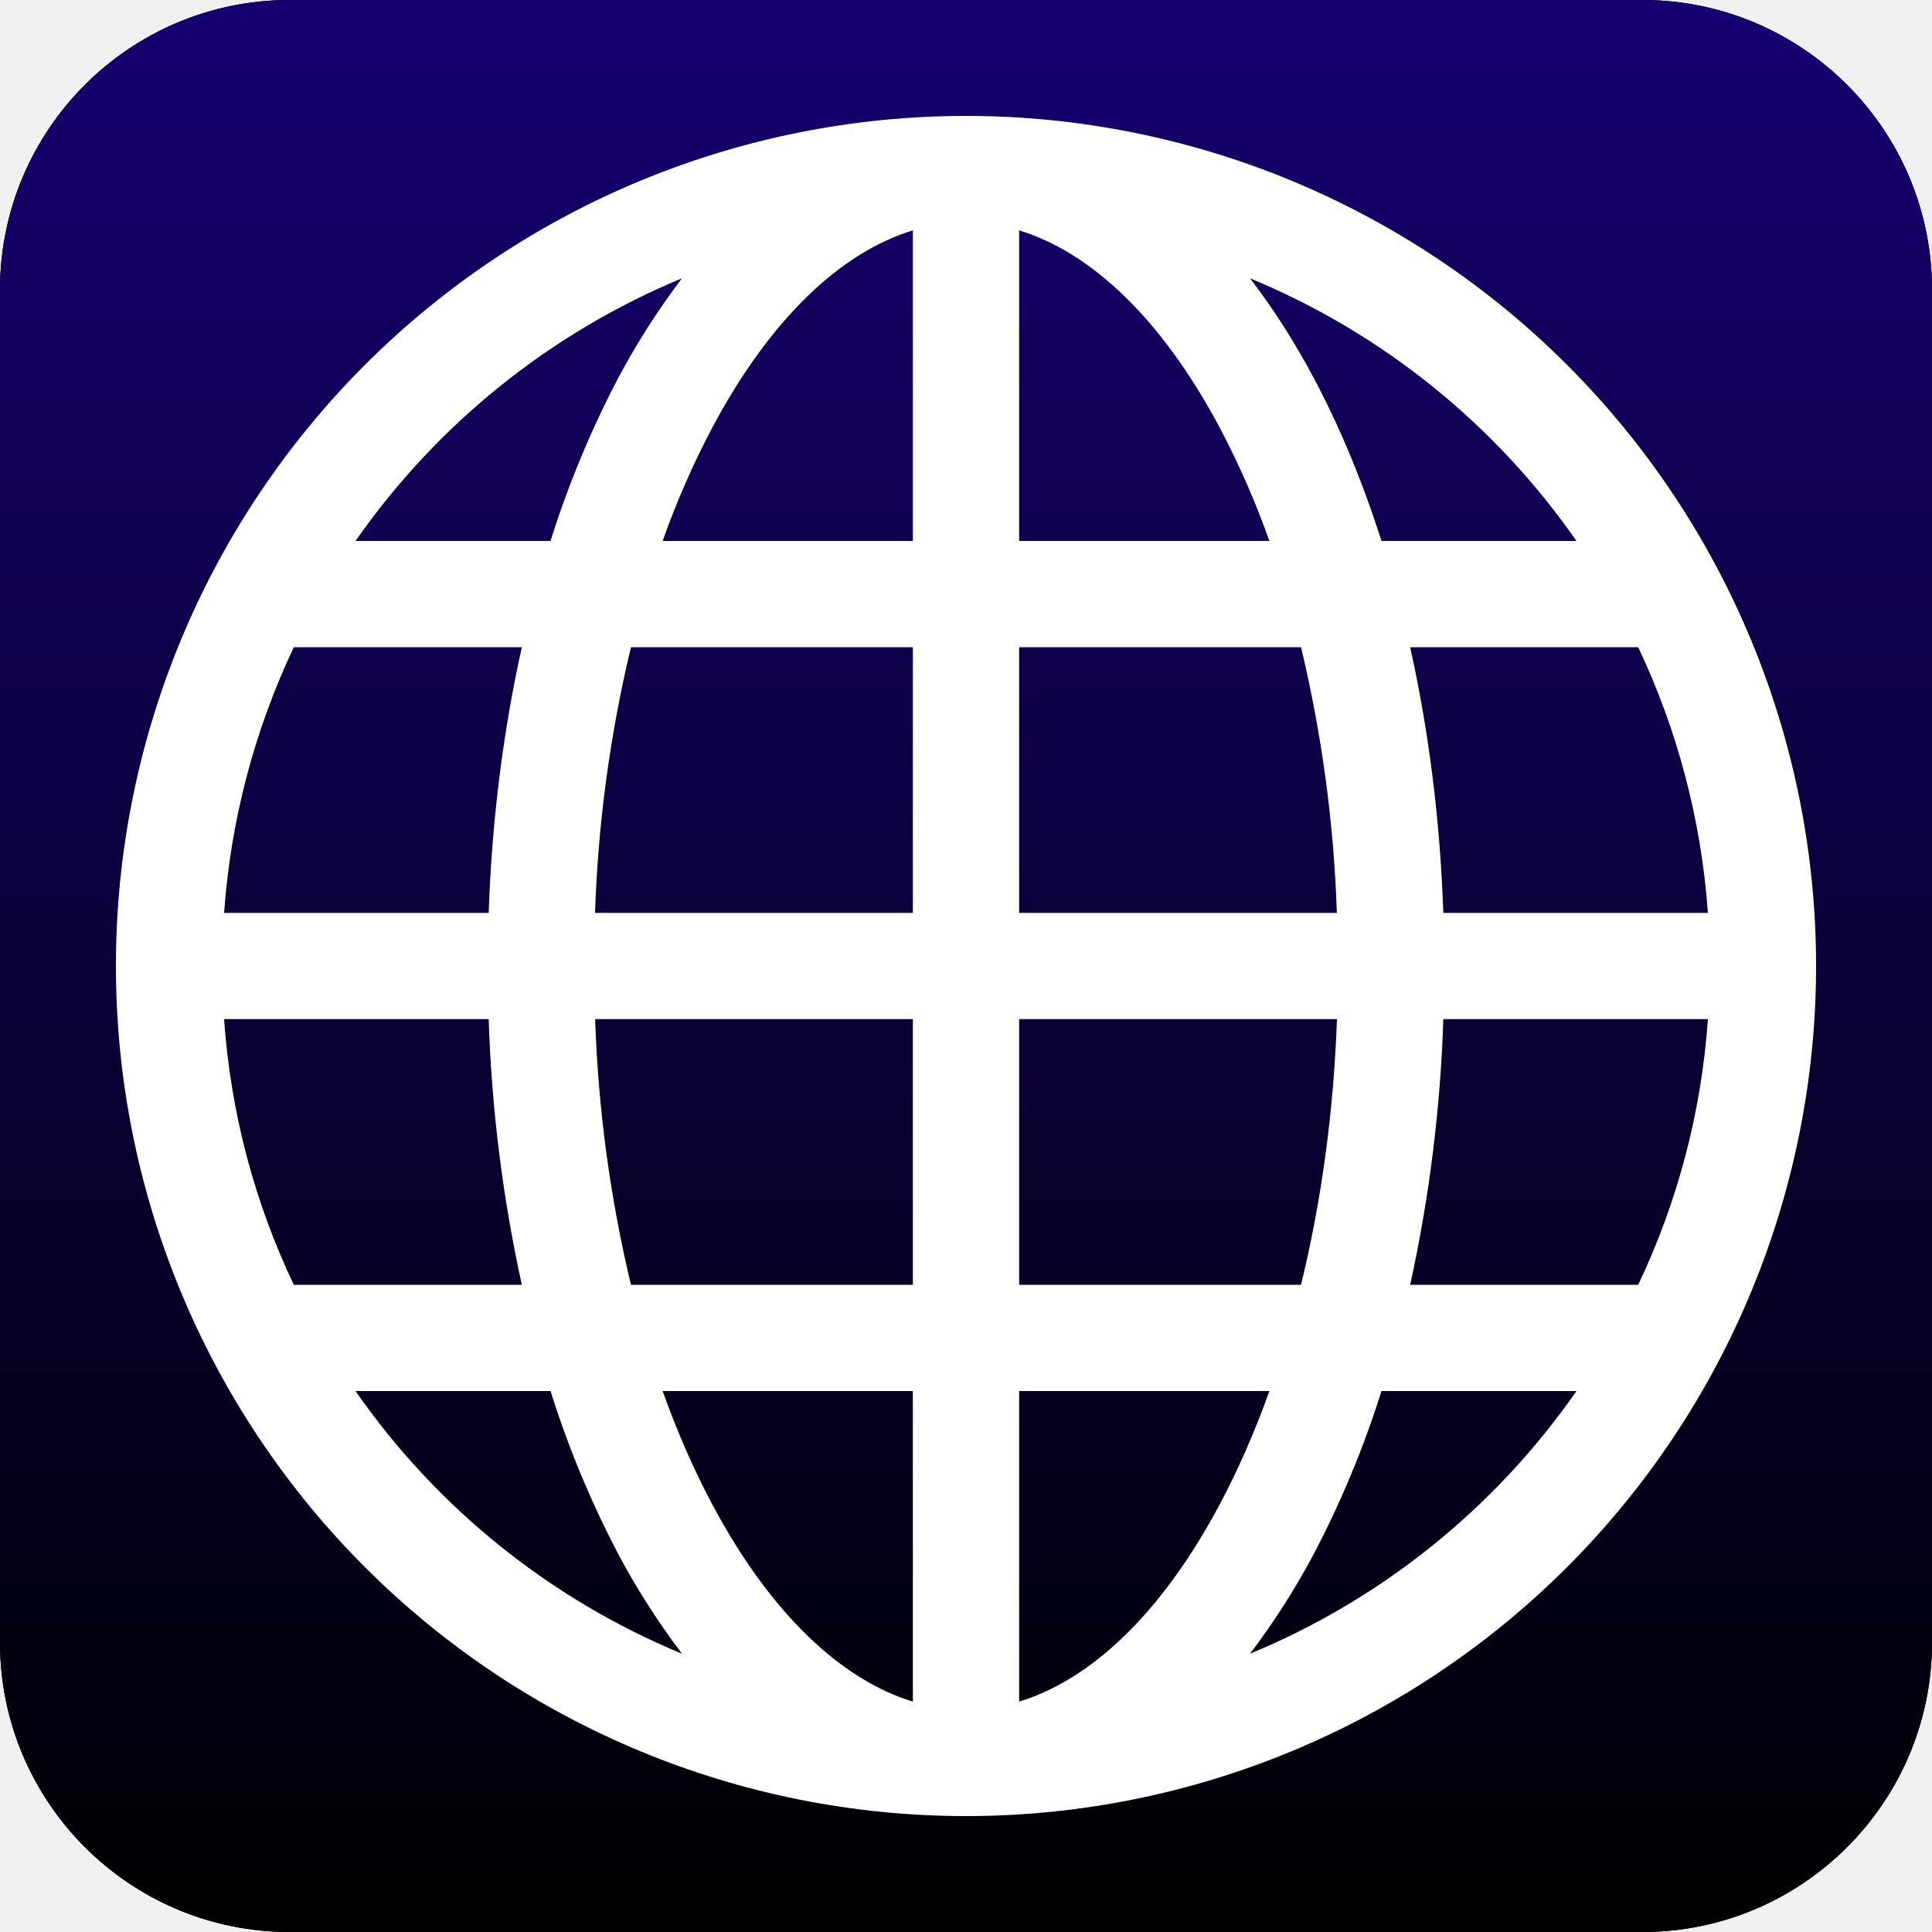
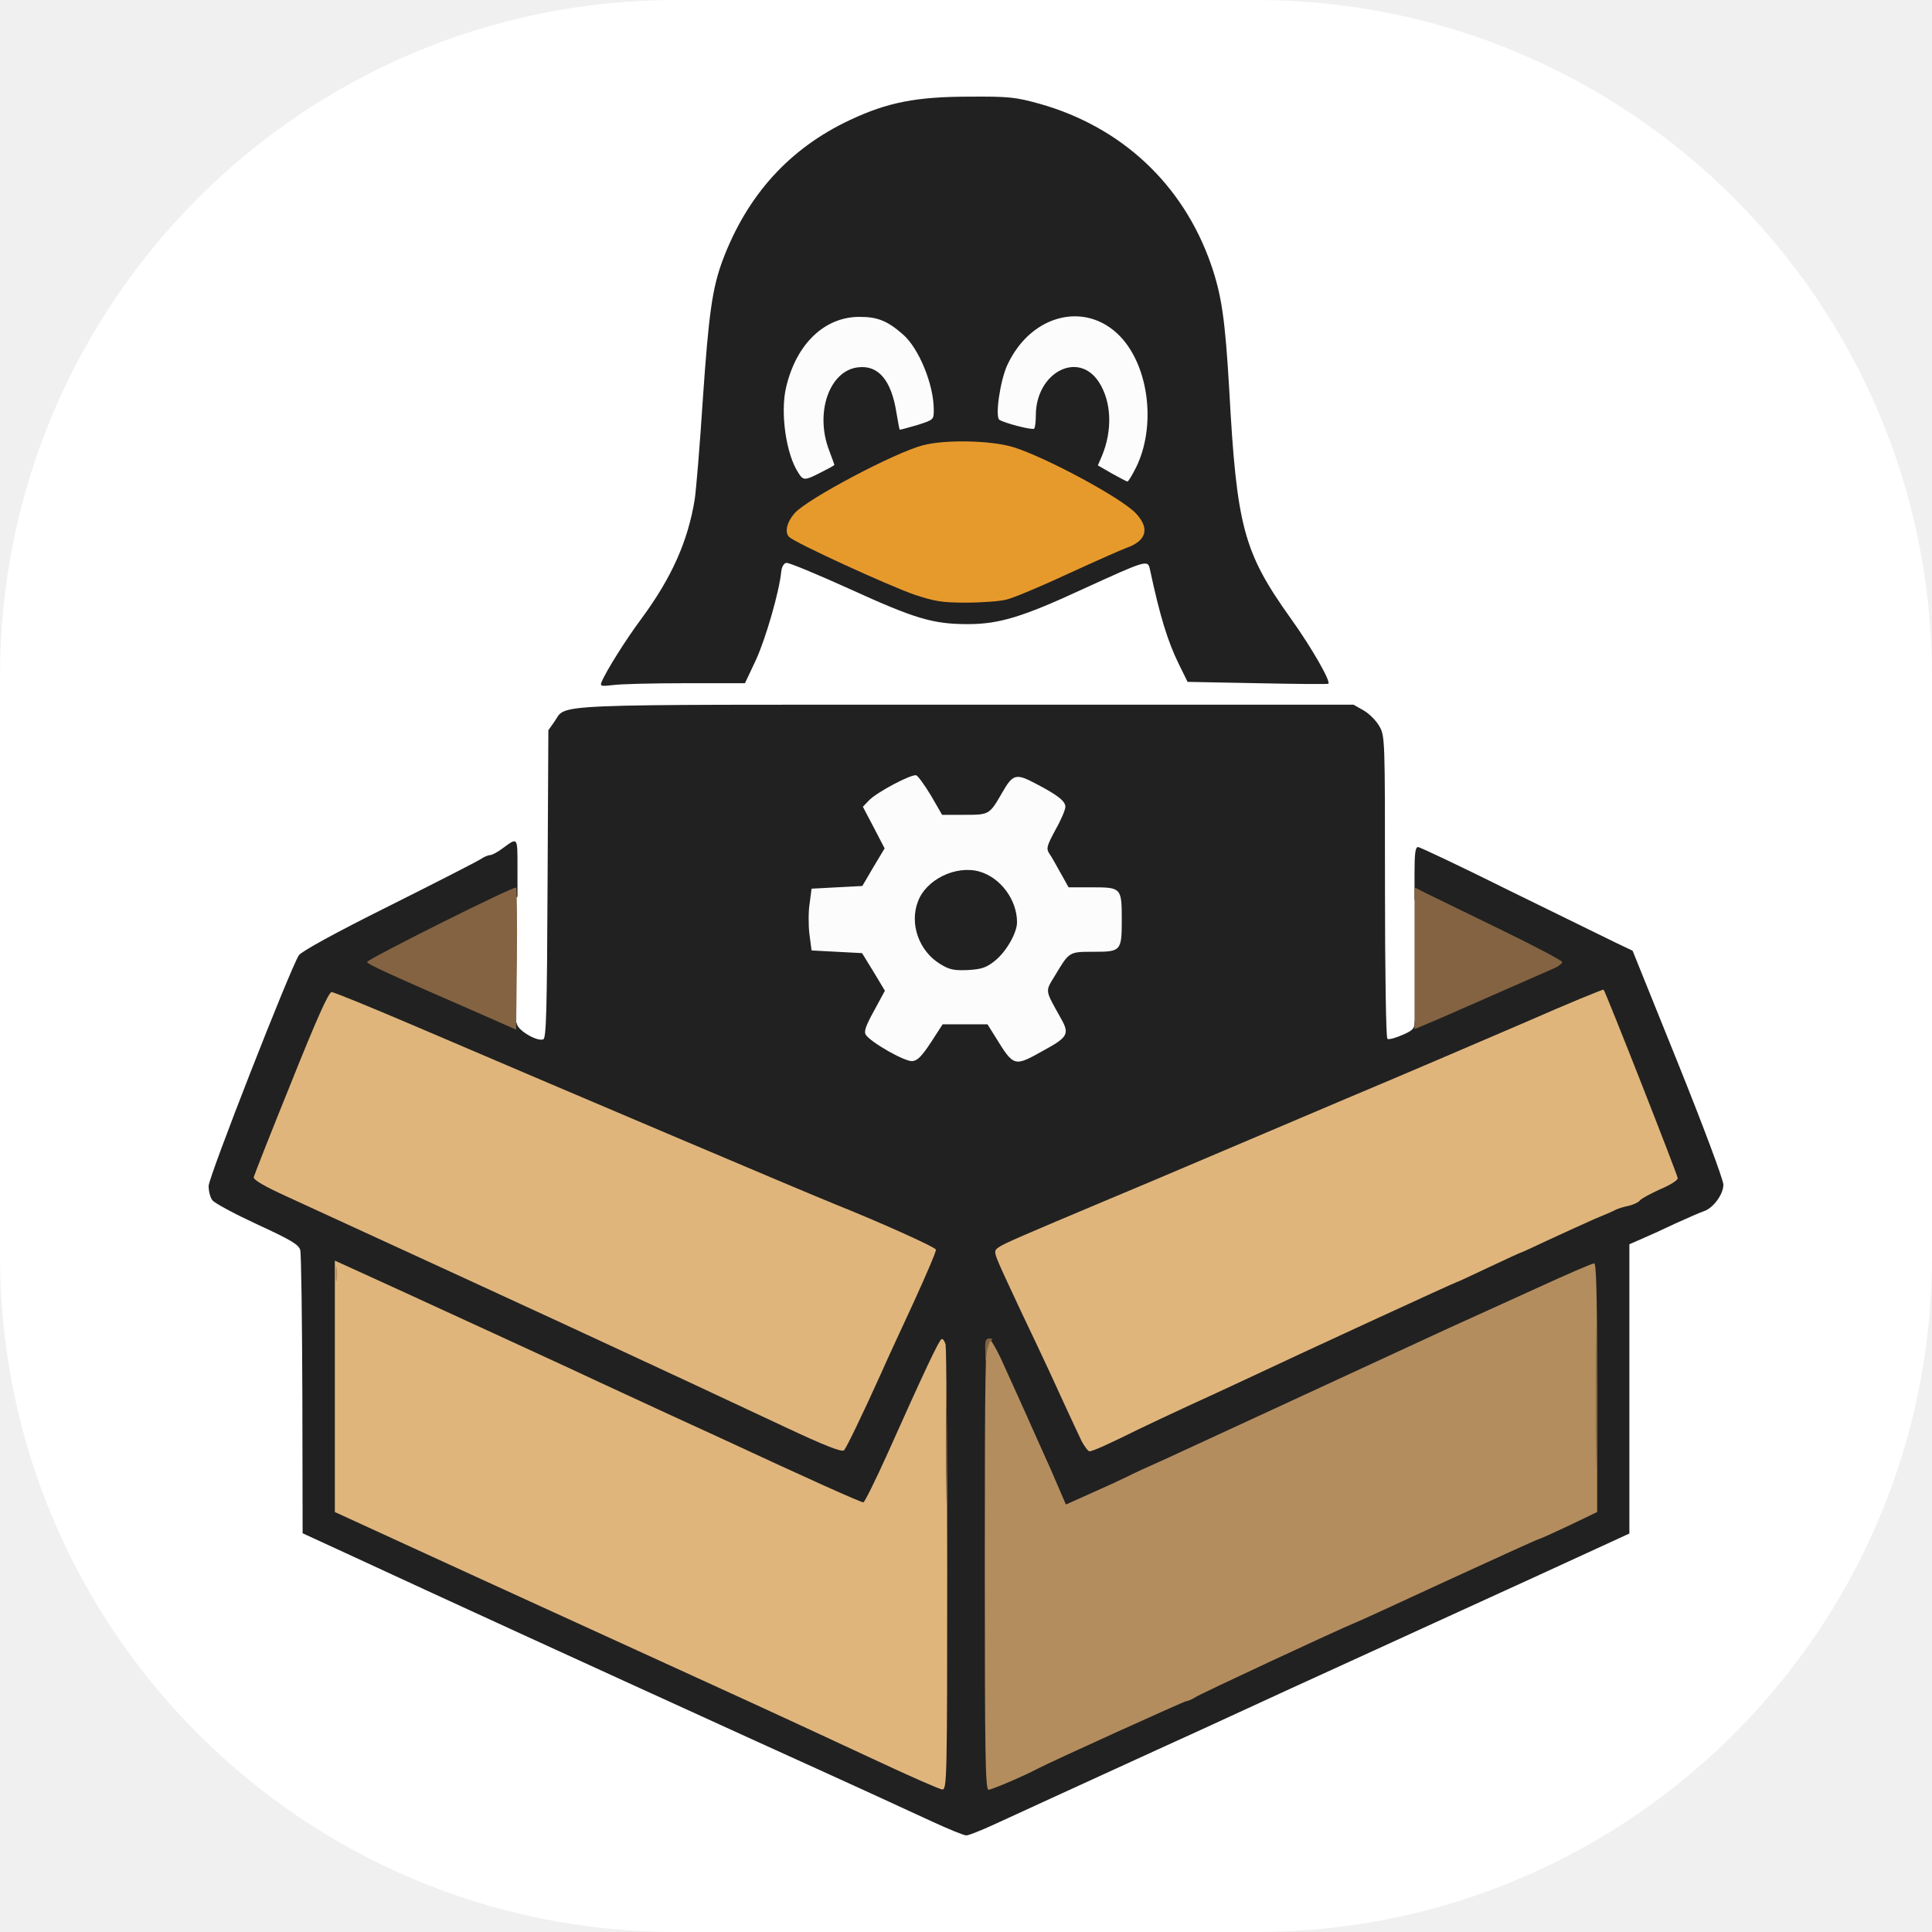
<svg xmlns="http://www.w3.org/2000/svg" version="1.1" width="1000" height="1000">
-   <g clip-path="url(#SvgjsClipPath1342)">
-     <rect width="1000" height="1000" fill="#000000" />
-     <g transform="matrix(10,0,0,10,0,0)">
-       <svg width="100" height="100" viewBox="0 0 100 100" fill="none">
-         <rect width="100" height="100" fill="black" />
-         <rect width="100" height="100" fill="url(#paint0_linear_4_23)" fill-opacity="0.44" />
-         <g clip-path="url(#clip0_4_23)">
-           <path d="M6 50C6 38.331 10.636 27.139 18.887 18.887C27.139 10.636 38.331 6 50 6C61.669 6 72.861 10.636 81.113 18.887C89.364 27.139 94 38.331 94 50C94 61.669 89.364 72.861 81.113 81.113C72.861 89.364 61.669 94 50 94C38.331 94 27.139 89.364 18.887 81.113C10.636 72.861 6 61.669 6 50ZM47.25 11.924C43.565 13.046 39.907 16.433 36.871 22.126C35.872 24.019 35.011 25.982 34.297 28H47.25V11.924ZM28.495 28C29.413 25.079 30.591 22.246 32.015 19.535C32.972 17.741 34.07 16.025 35.298 14.404C28.485 17.231 22.622 21.949 18.402 28H28.495ZM25.294 47.25C25.459 42.426 26.053 37.801 27.01 33.5H15.207C13.161 37.82 11.938 42.482 11.599 47.25H25.294ZM32.658 33.5C31.577 38.009 30.954 42.616 30.799 47.25H47.25V33.5H32.658ZM52.75 33.5V47.25H69.195C69.042 42.616 68.421 38.009 67.341 33.5H52.75ZM30.805 52.75C30.958 57.384 31.579 61.991 32.658 66.5H47.25V52.75H30.805ZM52.75 52.75V66.5H67.341C68.37 62.292 69.025 57.656 69.201 52.75H52.75ZM34.297 72C35.06 74.127 35.918 76.085 36.871 77.874C39.907 83.567 43.571 86.949 47.25 88.076V72H34.297ZM35.298 85.596C34.07 83.975 32.972 82.259 32.015 80.465C30.591 77.754 29.413 74.921 28.495 72H18.402C22.615 78.057 28.48 82.777 35.298 85.596ZM27.01 66.5C26.017 61.979 25.442 57.376 25.294 52.75H11.599C11.94 57.645 13.2 62.282 15.207 66.5H27.01ZM64.701 85.596C71.52 82.777 77.385 78.057 81.597 72H71.505C70.587 74.921 69.409 77.754 67.985 80.465C67.028 82.259 65.93 83.975 64.701 85.596ZM52.75 72V88.076C56.435 86.954 60.093 83.567 63.129 77.874C64.082 76.088 64.94 74.13 65.703 72H52.75ZM72.99 66.5H84.793C86.8 62.282 88.06 57.645 88.401 52.75H74.706C74.558 57.376 73.983 61.979 72.99 66.5ZM88.401 47.25C88.062 42.482 86.839 37.82 84.793 33.5H72.99C73.947 37.801 74.541 42.426 74.706 47.25H88.401ZM67.985 19.535C69.344 22.087 70.526 24.925 71.505 28H81.597C77.385 21.943 71.52 17.223 64.701 14.404C65.9 15.966 67.001 17.693 67.985 19.535ZM65.703 28C64.989 25.982 64.128 24.019 63.129 22.126C60.093 16.433 56.435 13.051 52.75 11.924V28H65.703Z" fill="white" />
-         </g>
-         <defs>
-           <linearGradient id="paint0_linear_4_23" x1="50" y1="0" x2="50" y2="100" gradientUnits="userSpaceOnUse">
-             <stop stop-color="#3300FF" />
-             <stop offset="1" />
-           </linearGradient>
-           <clipPath id="clip0_4_23">
-             <rect width="88" height="88" fill="white" transform="translate(6 6)" />
-           </clipPath>
-           <clipPath id="SvgjsClipPath1342">
-             <rect width="1000" height="1000" x="0" y="0" rx="150" ry="150" />
+   <g clip-path="url(#SvgjsClipPath1068)">
+     <rect width="1000" height="1000" fill="#ffffff" />
+     <g transform="matrix(0.9330739,0,0,0.9330739,107.9802,50)">
+       <svg version="1" width="840.276" height="964.554" viewBox="0 0 840.276 964.554" preserveAspectRatio="xMidYMid" id="svg18">
+         <defs id="defs18">
+           <clipPath id="SvgjsClipPath1068">
+             <rect width="1000" height="1000" x="0" y="0" rx="350" ry="350" />
          </clipPath>
        </defs>
+         <g fill="#fcfcfc" id="g4" transform="matrix(1.489851,0,0,1.489851,-342.6657,-283.9413)">
+           <path d="m 480.4,549.2 c -3.3,-2 -6.8,-4.3 -7.7,-5.1 -2.7,-2.2 -2.1,-8.7 1.3,-14.8 l 3.1,-5.4 -3.4,-5.7 -3.3,-5.7 -9.5,-0.5 -9.4,-0.5 -0.9,-7.7 c -0.5,-4.4 -0.5,-10.7 0,-14.5 l 0.9,-6.8 9.4,-0.5 9.5,-0.5 3.4,-5.8 3.3,-5.8 -3,-5.4 c -3.8,-6.8 -4.1,-12.2 -0.8,-15.2 1.2,-1.2 5.2,-3.8 8.9,-5.8 5.3,-2.9 7.6,-3.6 11,-3.3 4.2,0.3 4.4,0.5 8.7,7.6 l 4.3,7.3 5.6,-0.3 c 5.6,-0.3 5.7,-0.4 8.8,-5.3 6.7,-10.7 9.7,-11.7 19.9,-6.4 10.8,5.7 11.5,6.4 11.5,12 0,3.5 -0.8,6.3 -2.7,9.8 l -2.7,4.8 3.1,5.9 3.2,5.9 8.8,0.3 c 6.8,0.2 9.1,0.6 10.1,1.9 0.8,1.1 1.2,5.6 1.2,13.3 0,7.7 -0.4,12.2 -1.2,13.3 -1,1.3 -3.3,1.7 -9.8,1.9 l -8.5,0.3 -3.2,5 c -1.8,2.7 -3.3,5.6 -3.3,6.3 0,0.7 1.2,3.1 2.6,5.4 3,4.8 4.1,10.6 2.5,13.6 -0.6,1.1 -4.4,3.9 -8.5,6.1 -5.9,3.3 -8.4,4.1 -12.4,4.1 -5.6,0 -5.5,0.1 -11.2,-9.2 -2.9,-4.8 -3,-4.8 -8.3,-4.8 h -5.4 l -4.4,6.8 -4.4,6.7 -5.5,0.2 c -4.8,0.2 -6.3,-0.2 -11.6,-3.5 z m 39.5,-40 c 5.1,-4 8.2,-10.4 7.1,-14.3 -2.3,-8 -10,-13.6 -17.2,-12.4 -5.3,0.9 -11.4,6.4 -13,11.7 -1.1,3.6 -0.9,4.5 1.2,8.6 3.2,6 10.1,10.5 14.9,9.8 1.9,-0.3 5.1,-1.8 7,-3.4 z" id="path2" />
+           <path d="m 563.3,333.8 c -6.1,-3.5 -6.5,-5.1 -3.3,-13.6 3.3,-8.6 2.2,-16.6 -2.9,-22.1 -3.6,-3.9 -6.9,-4 -10.3,-0.3 -3.8,4.1 -5.1,7.1 -5.7,13.7 -0.5,5.4 -0.8,6 -3,6.3 -3.1,0.5 -15.1,-2.6 -17,-4.3 -1.1,-1.1 -1.1,-3 -0.2,-11.2 1.8,-15.3 7.6,-25.1 17.7,-30.3 4.2,-2.1 6.3,-2.5 14,-2.5 8.3,0 9.4,0.2 13.9,3 9.5,5.9 15.2,16.7 16.2,31 0.7,10.2 -1,21.2 -4.4,28.1 -2.5,5.1 -2.8,5.4 -6.2,5.3 -2.1,0 -5.8,-1.3 -8.8,-3.1 z" id="path3" />
+           <path d="m 446.6,333.7 c -4.7,-7.2 -7.1,-27 -4.6,-37.8 2.6,-11 8.8,-19.9 16.6,-23.9 4.2,-2.1 6.3,-2.5 13.9,-2.5 9.8,0 12.5,1 19.1,6.7 6.7,5.9 11.4,18.7 11.4,31 v 6.7 l -6.6,2.1 c -3.6,1.1 -7.9,2 -9.4,2 -2.6,0 -2.9,-0.4 -3.4,-4.2 -1.8,-11.9 -5.8,-18.8 -10.8,-18.8 -4.6,0 -10.8,9.2 -10.8,16 0,1.6 0.9,5.3 2,8.2 1.1,2.9 2,6.8 2,8.5 0,2.9 -0.6,3.5 -5,5.8 -6.4,3.3 -12.4,3.4 -14.4,0.2 z" id="path4" />
+         </g>
+         <g fill="#212121" id="g7" transform="matrix(1.489851,0,0,1.489851,-342.6657,-283.9413)">
+           <path d="m 499.5,832.9 c -12.8,-5.9 -22,-10.2 -67,-30.6 -70.2,-32 -109.3,-49.9 -149.7,-68.6 L 265,725.5 264.9,674 c -0.1,-28.3 -0.4,-52.6 -0.8,-54 -0.6,-2 -3.4,-3.7 -16,-9.5 -8.4,-3.9 -15.9,-7.9 -16.7,-9 -0.8,-1 -1.4,-3.4 -1.4,-5.3 0,-3.3 30.4,-81 33.6,-85.9 0.9,-1.4 13.6,-8.4 33.5,-18.3 17.6,-8.8 33,-16.7 34.2,-17.5 1.2,-0.8 2.7,-1.5 3.5,-1.5 0.7,0 2.8,-1.1 4.5,-2.4 5.9,-4.3 5.7,-4.6 5.7,7.1 v 10.8 l -24.2,12.1 -24.1,12.1 23.9,10.5 c 19.5,8.6 24,11 24.2,12.7 0.4,2.4 7.5,6.6 9.8,5.7 1.1,-0.4 1.4,-10.2 1.6,-57.8 l 0.3,-57.3 2.2,-3.1 c 4.9,-6.9 -6.4,-6.4 153.4,-6.4 h 144.2 l 3.7,2.1 c 2.1,1.2 4.7,3.8 5.9,5.9 2.1,3.7 2.1,4.6 2.1,59.8 0,32.6 0.4,56.3 0.9,56.6 0.5,0.4 3,-0.3 5.5,-1.4 3.6,-1.5 4.6,-2.4 4.6,-4.3 0,-2 1.1,-2.8 6.3,-4.9 10.7,-4.4 39.2,-17 39.9,-17.7 0.5,-0.4 -9.8,-5.8 -22.7,-12.1 L 679,489.6 v -9.8 c 0,-7.3 0.3,-9.8 1.3,-9.8 0.7,0 16.1,7.3 34.2,16.3 18.2,8.9 35.9,17.6 39.4,19.3 l 6.3,3 16.9,41.9 c 9.3,23.1 16.9,43.4 16.9,45.2 0,3.6 -3.8,8.8 -7.3,9.9 -1.2,0.4 -5.8,2.4 -10.2,4.4 -4.4,2.1 -10.1,4.7 -12.7,5.8 l -4.8,2.1 v 53.9 53.8 L 723.3,742 c -19.7,9 -38.5,17.6 -41.8,19.1 -3.3,1.5 -25.3,11.6 -49,22.4 -23.6,10.9 -45.9,21.1 -49.5,22.7 -27.3,12.5 -53.8,24.6 -60.9,27.9 -4.6,2.1 -9.1,3.9 -10,3.9 -0.9,0 -6.5,-2.3 -12.6,-5.1 z m 2.4,-93.1 v -76.3 l -4.2,9 c -2.4,5 -7.8,17 -12.2,26.8 l -7.9,17.7 h -3.8 c -4,0 -10.6,-2.8 -56.3,-24 -12.1,-5.5 -26.3,-12.1 -31.5,-14.5 -5.2,-2.4 -19.2,-8.8 -31,-14.3 -11.8,-5.5 -29.6,-13.7 -39.5,-18.2 -9.9,-4.6 -21.8,-10 -26.4,-12.1 -4.6,-2.2 -8.5,-3.9 -8.7,-3.9 -0.2,0 -0.4,19 -0.4,42.3 v 42.3 l 54.3,24.9 c 29.8,13.6 70.2,32.1 89.7,41 19.5,9 44.7,20.6 56,25.8 11.3,5.3 20.8,9.6 21.2,9.6 0.4,0.1 0.8,-34.2 0.7,-76.1 z m 26.7,73.6 c 3.3,-1.4 6.7,-2.9 7.6,-3.5 4.4,-2.3 54.1,-24.9 54.9,-24.9 0.5,0 2,-0.6 3.2,-1.4 1.9,-1.3 54.1,-25.6 59.2,-27.6 1.1,-0.4 16.6,-7.5 34.5,-15.8 17.9,-8.2 33.2,-15.2 34,-15.4 0.8,-0.2 6.1,-2.6 11.8,-5.3 l 10.2,-4.9 v -42.3 c 0,-23.3 -0.2,-42.3 -0.4,-42.3 -0.2,0 -9.3,4.1 -20.2,9.1 -11,5 -24.6,11.2 -30.4,13.9 -5.8,2.6 -28.7,13.2 -51,23.5 -22.3,10.3 -45.9,21.2 -52.4,24.2 -6.5,2.9 -13.1,5.9 -14.5,6.7 -10.8,5.5 -23.4,10.6 -26.1,10.6 -2.5,0 -3.1,-1 -8.5,-13.2 -3.2,-7.3 -7,-15.8 -8.3,-18.8 -1.4,-3 -4.2,-9.3 -6.3,-14 l -3.9,-8.5 v 76.3 c 0,41.9 0.2,76.2 0.4,76.2 0.2,0 3,-1.2 6.2,-2.6 z M 478,661.5 c 11.3,-24.3 18,-39.1 18,-39.6 0,-0.6 -26.6,-12.4 -38.2,-17 -2.9,-1.1 -13.8,-5.7 -24.3,-10.1 -31.1,-13.1 -96.9,-41.2 -127.8,-54.3 -15.8,-6.8 -28.9,-12 -29.1,-11.7 -0.7,1.3 -24.5,60.7 -24.8,62.1 -0.2,1 3.6,3.2 11.7,6.9 29.8,13.5 119.9,55.1 153.5,70.8 5.2,2.5 18,8.4 28.5,13.2 l 19,8.8 6.3,-13.5 c 3.4,-7.5 6.7,-14.5 7.2,-15.6 z m 85,27.2 c 1.9,-0.7 6.7,-2.9 10.5,-4.9 3.9,-1.9 12,-5.8 18,-8.6 6.1,-2.7 15.5,-7.1 21,-9.7 18.6,-8.8 78.7,-36.5 79.2,-36.5 0.2,0 5.6,-2.5 11.9,-5.5 6.4,-3 11.8,-5.5 12,-5.5 0.2,0 5,-2.2 10.7,-4.9 8.7,-4.1 16.4,-7.5 25.2,-11.1 1.1,-0.5 3.1,-1.2 4.5,-1.6 1.4,-0.3 3.2,-1.2 4,-2 0.9,-0.7 4.2,-2.5 7.3,-3.9 3.2,-1.4 5.6,-2.9 5.4,-3.3 -0.3,-0.4 -6,-14.4 -12.7,-31.2 -6.7,-16.8 -12.5,-30.8 -12.8,-31.2 -0.4,-0.4 -12.2,4.3 -26.2,10.4 -14,6.1 -43,18.5 -64.5,27.5 -21.4,9.1 -46.9,19.9 -56.5,24 -9.6,4.1 -23.8,10.1 -31.5,13.3 -26.2,11 -39,16.5 -40.2,17.3 -1.2,0.8 -0.1,3.4 12.7,30.2 3.4,7.2 8.2,17.5 10.7,23 4.7,10.4 7.2,15.5 7.6,15.5 0.1,0 1.8,-0.6 3.7,-1.3 z m -64.1,-145.9 4.4,-6.8 h 8.4 8.3 l 3,4.8 c 6.8,11 6.9,11.1 17.6,5.1 9.4,-5.1 10,-6.3 6.8,-12 -6.1,-11 -6,-9.9 -2.3,-16 5.4,-9 5.2,-8.9 14.5,-8.9 10.1,0 10.4,-0.3 10.4,-12 0,-11.8 -0.2,-12 -11,-12 h -8.8 l -2.9,-5.2 c -1.6,-2.9 -3.5,-6.3 -4.3,-7.4 -1.2,-1.9 -0.9,-2.8 2.3,-8.8 2.1,-3.7 3.7,-7.5 3.7,-8.6 0,-2.1 -2.9,-4.4 -11.4,-8.8 -7,-3.7 -8.2,-3.3 -12.1,3.5 -4.8,8.3 -4.8,8.3 -14.1,8.3 h -8.3 l -4.1,-7.1 c -2.3,-3.8 -4.8,-7.3 -5.5,-7.6 -1.7,-0.6 -14.8,6.3 -17.7,9.4 l -2.2,2.3 4.1,7.8 4,7.7 -4.2,7 -4.1,7 -9.5,0.5 -9.4,0.5 -0.7,5.4 c -0.5,2.9 -0.5,8.1 -0.1,11.5 l 0.8,6.1 9.4,0.5 9.4,0.5 4.3,7 4.2,7 -4,7.4 c -3.1,5.6 -3.9,7.8 -3.1,9 1.8,2.8 14.6,10.1 17.3,9.8 1.9,-0.1 3.6,-1.9 6.9,-6.9 z" id="path5" />
+           <path d="m 502.3,513.5 c -7.8,-4.8 -11.4,-14.9 -8.2,-23.2 3,-8.2 14.1,-13.6 22.8,-11.2 7.9,2.2 14.1,10.5 14.1,18.9 0,4 -4.1,11.1 -8.3,14.4 -3.1,2.5 -4.9,3.1 -10,3.4 -5.3,0.2 -6.8,-0.1 -10.4,-2.3 z" id="path6" />
+           <path d="m 376.3,408.6 c 1.5,-3.8 9,-15.8 14.9,-23.7 11.2,-15.2 17.3,-28.8 19.8,-44.4 0.5,-3.3 1.9,-19.9 3,-37 2.2,-32 3.5,-41.5 7.4,-52 9.2,-24.4 25,-41.7 47.4,-52.2 14,-6.6 24.8,-8.7 44.7,-8.7 14.4,-0.1 17,0.2 25.7,2.6 30.7,8.6 53.6,30 64,59.8 4,11.5 5.3,20.7 6.8,46.5 2.8,51.4 5.3,60.7 23,85.5 7.6,10.6 15,23.5 13.9,24.2 -0.2,0.2 -12.1,0.1 -26.4,-0.2 l -26,-0.5 -3.2,-6.5 c -4.2,-8.5 -7.1,-18 -10.8,-35.3 -0.8,-3.8 -1,-3.7 -25.3,7.4 -22.3,10.3 -30.9,12.9 -42.6,12.9 -13,0 -19.8,-2.1 -43.7,-13 -12.2,-5.5 -22.9,-10 -23.8,-9.8 -1,0.2 -1.7,1.5 -1.9,3.3 -0.7,7.3 -5.7,24.7 -9.4,32.8 l -4.1,8.7 h -22.2 c -12.2,0 -24.4,0.3 -27,0.7 -4.3,0.5 -4.8,0.4 -4.2,-1.1 z m 147.6,-33.7 c 2.4,-0.5 12.7,-4.8 23,-9.6 10.2,-4.7 20,-9 21.6,-9.6 1.7,-0.5 3.8,-1.7 4.8,-2.5 1.6,-1.5 1.6,-1.7 -1,-4.5 -5.5,-5.7 -33.5,-20.8 -45.7,-24.6 -8.1,-2.5 -19.6,-2.8 -27.6,-0.7 -7.1,1.9 -17.9,7 -33.2,15.7 -12.1,6.8 -17.7,11.4 -16.1,13 1.7,1.7 38,18.1 46.3,21 9.2,3.1 19.4,3.8 27.9,1.8 z m 51.5,-46.4 c 7.1,-14.6 5,-35.6 -4.8,-47.3 -12.6,-14.9 -34.1,-10.3 -43.2,9.3 -2.7,5.8 -4.6,19.1 -3,20.4 1.7,1.2 12.4,4 13,3.3 0.3,-0.3 0.6,-2.5 0.6,-4.9 0,-16 15.8,-24.3 23.5,-12.4 4.7,7.3 5.1,17.9 1.1,27.5 l -1.5,3.5 5.2,3 c 2.9,1.6 5.5,3 5.8,3 0.3,0.1 1.8,-2.4 3.3,-5.4 z m -117.4,2 c 2.8,-1.4 5,-2.6 5,-2.8 0,-0.1 -0.9,-2.6 -2,-5.5 -5.3,-13.9 0.1,-29.5 10.7,-30.8 7.6,-1 12.5,4.7 14.4,16.9 0.6,3.4 1.1,6.2 1.2,6.3 0.1,0.1 3,-0.7 6.5,-1.7 6.2,-2 6.2,-2 6.2,-5.7 0,-9.4 -5.5,-22.8 -11.4,-28 -5.8,-5.1 -9.5,-6.6 -16.1,-6.6 -13.1,-0.1 -23.7,10 -27.5,26.3 -2.2,9.4 0,24.9 4.6,31.8 1.8,2.9 2.4,2.9 8.4,-0.2 z" id="path7" />
+         </g>
+         <g fill="#e0b57c" id="g10" transform="matrix(1.489851,0,0,1.489851,-342.6657,-283.9413)">
+           <path d="m 479,810.3 c -12.4,-5.8 -38.5,-17.9 -58,-26.8 -19.5,-8.9 -59.9,-27.4 -89.7,-41 L 277,717.6 V 670.8 624 l 5.3,2.4 c 4.9,2.2 25.2,11.5 53.7,24.6 6.9,3.2 19.5,9 28,12.9 8.5,4 19.8,9.2 25,11.6 5.2,2.4 19.4,9 31.5,14.5 32.9,15.3 52.3,24 53.3,24 0.4,0 4.5,-8.2 9,-18.2 13.5,-30.2 19.2,-42.3 20.1,-42.6 0.5,-0.2 1.1,0.7 1.5,2 0.3,1.3 0.6,39.1 0.6,84.1 0,77.1 -0.1,81.7 -1.8,81.6 -0.9,0 -11.8,-4.8 -24.2,-10.6 z" id="path8" />
+           <path d="m 444.5,685.9 c -35.2,-16.5 -39.3,-18.4 -61.5,-28.7 -20.1,-9.4 -94.3,-43.5 -123.5,-56.9 -8.8,-4 -12.9,-6.4 -12.7,-7.4 0.2,-0.8 6.4,-16.6 13.9,-35.1 9.4,-23.5 14,-33.8 15.1,-33.8 0.8,0 15,5.8 31.6,12.9 62.4,26.7 144.7,61.6 155.6,66 16.5,6.6 37.5,16 37.8,17 0.2,0.5 -3.7,9.6 -8.6,20.3 -4.9,10.6 -10.2,22 -11.6,25.3 -7.4,16.4 -13.1,28.1 -14,29.1 -0.8,0.8 -7,-1.6 -22.1,-8.7 z" id="path9" />
+           <path d="m 555.1,691.3 c -1,-2.1 -4.1,-8.7 -6.9,-14.8 -2.7,-6 -7.3,-15.9 -10.2,-22 -2.9,-6 -7.7,-16.2 -10.6,-22.5 -5.3,-11.5 -5.3,-11.5 -3.2,-13 2,-1.4 8.5,-4.2 41.3,-18 7.7,-3.2 21.9,-9.2 31.5,-13.3 9.6,-4.1 35.1,-14.9 56.5,-24 21.5,-9 51.7,-22 67.3,-28.7 15.5,-6.8 28.4,-12.1 28.6,-11.9 0.9,1.1 27.6,69.1 27.6,70.2 0,0.8 -2.9,2.6 -6.5,4.1 -3.5,1.6 -6.9,3.4 -7.5,4.1 -0.6,0.8 -2.6,1.7 -4.3,2.1 -1.7,0.3 -3.8,1 -4.7,1.4 -0.8,0.5 -4.4,2 -8,3.5 -3.6,1.6 -11.1,5 -16.7,7.6 -5.7,2.7 -10.5,4.9 -10.7,4.9 -0.2,0 -5.6,2.5 -12,5.5 -6.3,3 -11.7,5.5 -11.9,5.5 -0.5,0 -60.6,27.7 -79.2,36.5 -5.5,2.6 -14.9,6.9 -21,9.7 -6,2.8 -14.4,6.7 -18.5,8.7 -10.4,5.2 -16.9,8.1 -18,8.1 -0.5,0 -1.8,-1.7 -2.9,-3.7 z" id="path10" />
+         </g>
+         <g fill="#b48d5f" id="g12" transform="matrix(1.489851,0,0,1.489851,-342.6657,-283.9413)">
+           <path d="m 519,737 c 0,-70.5 0.2,-84 1.4,-84 0.8,0 3.4,4.6 6.1,10.8 2.7,5.9 6.3,13.9 8,17.7 1.7,3.9 5.8,12.9 9,20.1 l 5.7,13.2 6.7,-3 c 9,-4 13.1,-5.9 16.2,-7.4 1.4,-0.8 8,-3.8 14.5,-6.7 6.5,-3 30.1,-13.9 52.4,-24.2 22.3,-10.3 46.1,-21.3 53,-24.5 6.9,-3.1 21.6,-9.8 32.6,-14.8 11.1,-5.1 20.6,-9.2 21.3,-9.2 0.8,0 1.1,12.4 1.1,46.3 v 46.3 l -10.2,4.9 c -5.7,2.7 -11,5.1 -11.8,5.3 -0.8,0.2 -16.1,7.2 -34,15.4 -17.9,8.3 -33.4,15.4 -34.5,15.8 -5.1,2 -57.3,26.3 -59.2,27.6 -1.2,0.8 -2.7,1.4 -3.2,1.4 -0.8,0 -49.9,22.3 -54.9,24.9 -5.2,2.8 -17.6,8.1 -18.8,8.1 -1.2,0 -1.4,-12.8 -1.4,-84 z" id="path11" />
+           <path d="m 277.3,629 c 0,-2.5 0.2,-3.5 0.4,-2.2 0.2,1.2 0.2,3.2 0,4.5 -0.2,1.2 -0.4,0.2 -0.4,-2.3 z" id="path12" />
+         </g>
+         <g fill="#e79a2c" id="g13" transform="matrix(1.489851,0,0,1.489851,-342.6657,-283.9413)">
+           <path d="m 493,376.1 c -9.6,-3.3 -44.8,-19.4 -46.9,-21.6 -1.7,-1.7 -0.8,-5.6 2.2,-8.9 4.6,-5.2 37.2,-22.5 47.7,-25.2 8.5,-2.2 25.4,-1.8 33.6,0.7 12.2,3.8 40.2,18.9 45.6,24.6 5.4,5.7 4,10.4 -3.7,13 -1.6,0.6 -11.4,4.9 -21.6,9.6 -10.3,4.8 -20.6,9.1 -23,9.6 -2.4,0.6 -9.1,1.1 -14.9,1.1 -9,0 -11.7,-0.5 -19,-2.9 z" id="path13" />
+         </g>
+         <g fill="#846342" id="g18" transform="matrix(1.489851,0,0,1.489851,-342.6657,-283.9413)">
+           <path d="m 504.5,692 c 0,-20.1 0.1,-28.3 0.2,-18.3 0.2,10.1 0.2,26.5 0,36.5 -0.1,10.1 -0.2,1.9 -0.2,-18.2 z" id="path14" />
+           <path d="m 746.5,674.5 c 0,-23.6 0.1,-33.2 0.2,-21.2 0.2,12 0.2,31.4 0,43 -0.1,11.7 -0.2,1.9 -0.2,-21.8 z" id="path15" />
+           <path d="m 519.2,657.8 c -0.2,-4 0.1,-4.8 1.6,-4.8 1.1,0 1.3,0.3 0.5,0.8 -0.6,0.4 -1.3,2.5 -1.6,4.7 -0.4,4 -0.4,4 -0.5,-0.7 z" id="path16" />
+           <path d="m 330,531.6 c -31.9,-13.9 -41,-18 -41,-18.8 0,-1 54.7,-28.4 55.5,-27.7 0.3,0.3 0.4,12.4 0.3,26.7 l -0.3,26.2 z" id="path17" />
+           <path d="M 679,511.4 V 485 l 3.9,2 c 2.2,1.1 14.6,7.1 27.5,13.4 13,6.3 23.6,11.9 23.6,12.4 0,0.5 -1.2,1.5 -2.7,2.2 -3.4,1.5 -31.6,13.9 -43.5,19.1 l -8.8,3.7 z" id="path18" />
+         </g>
      </svg>
    </g>
  </g>
</svg>
